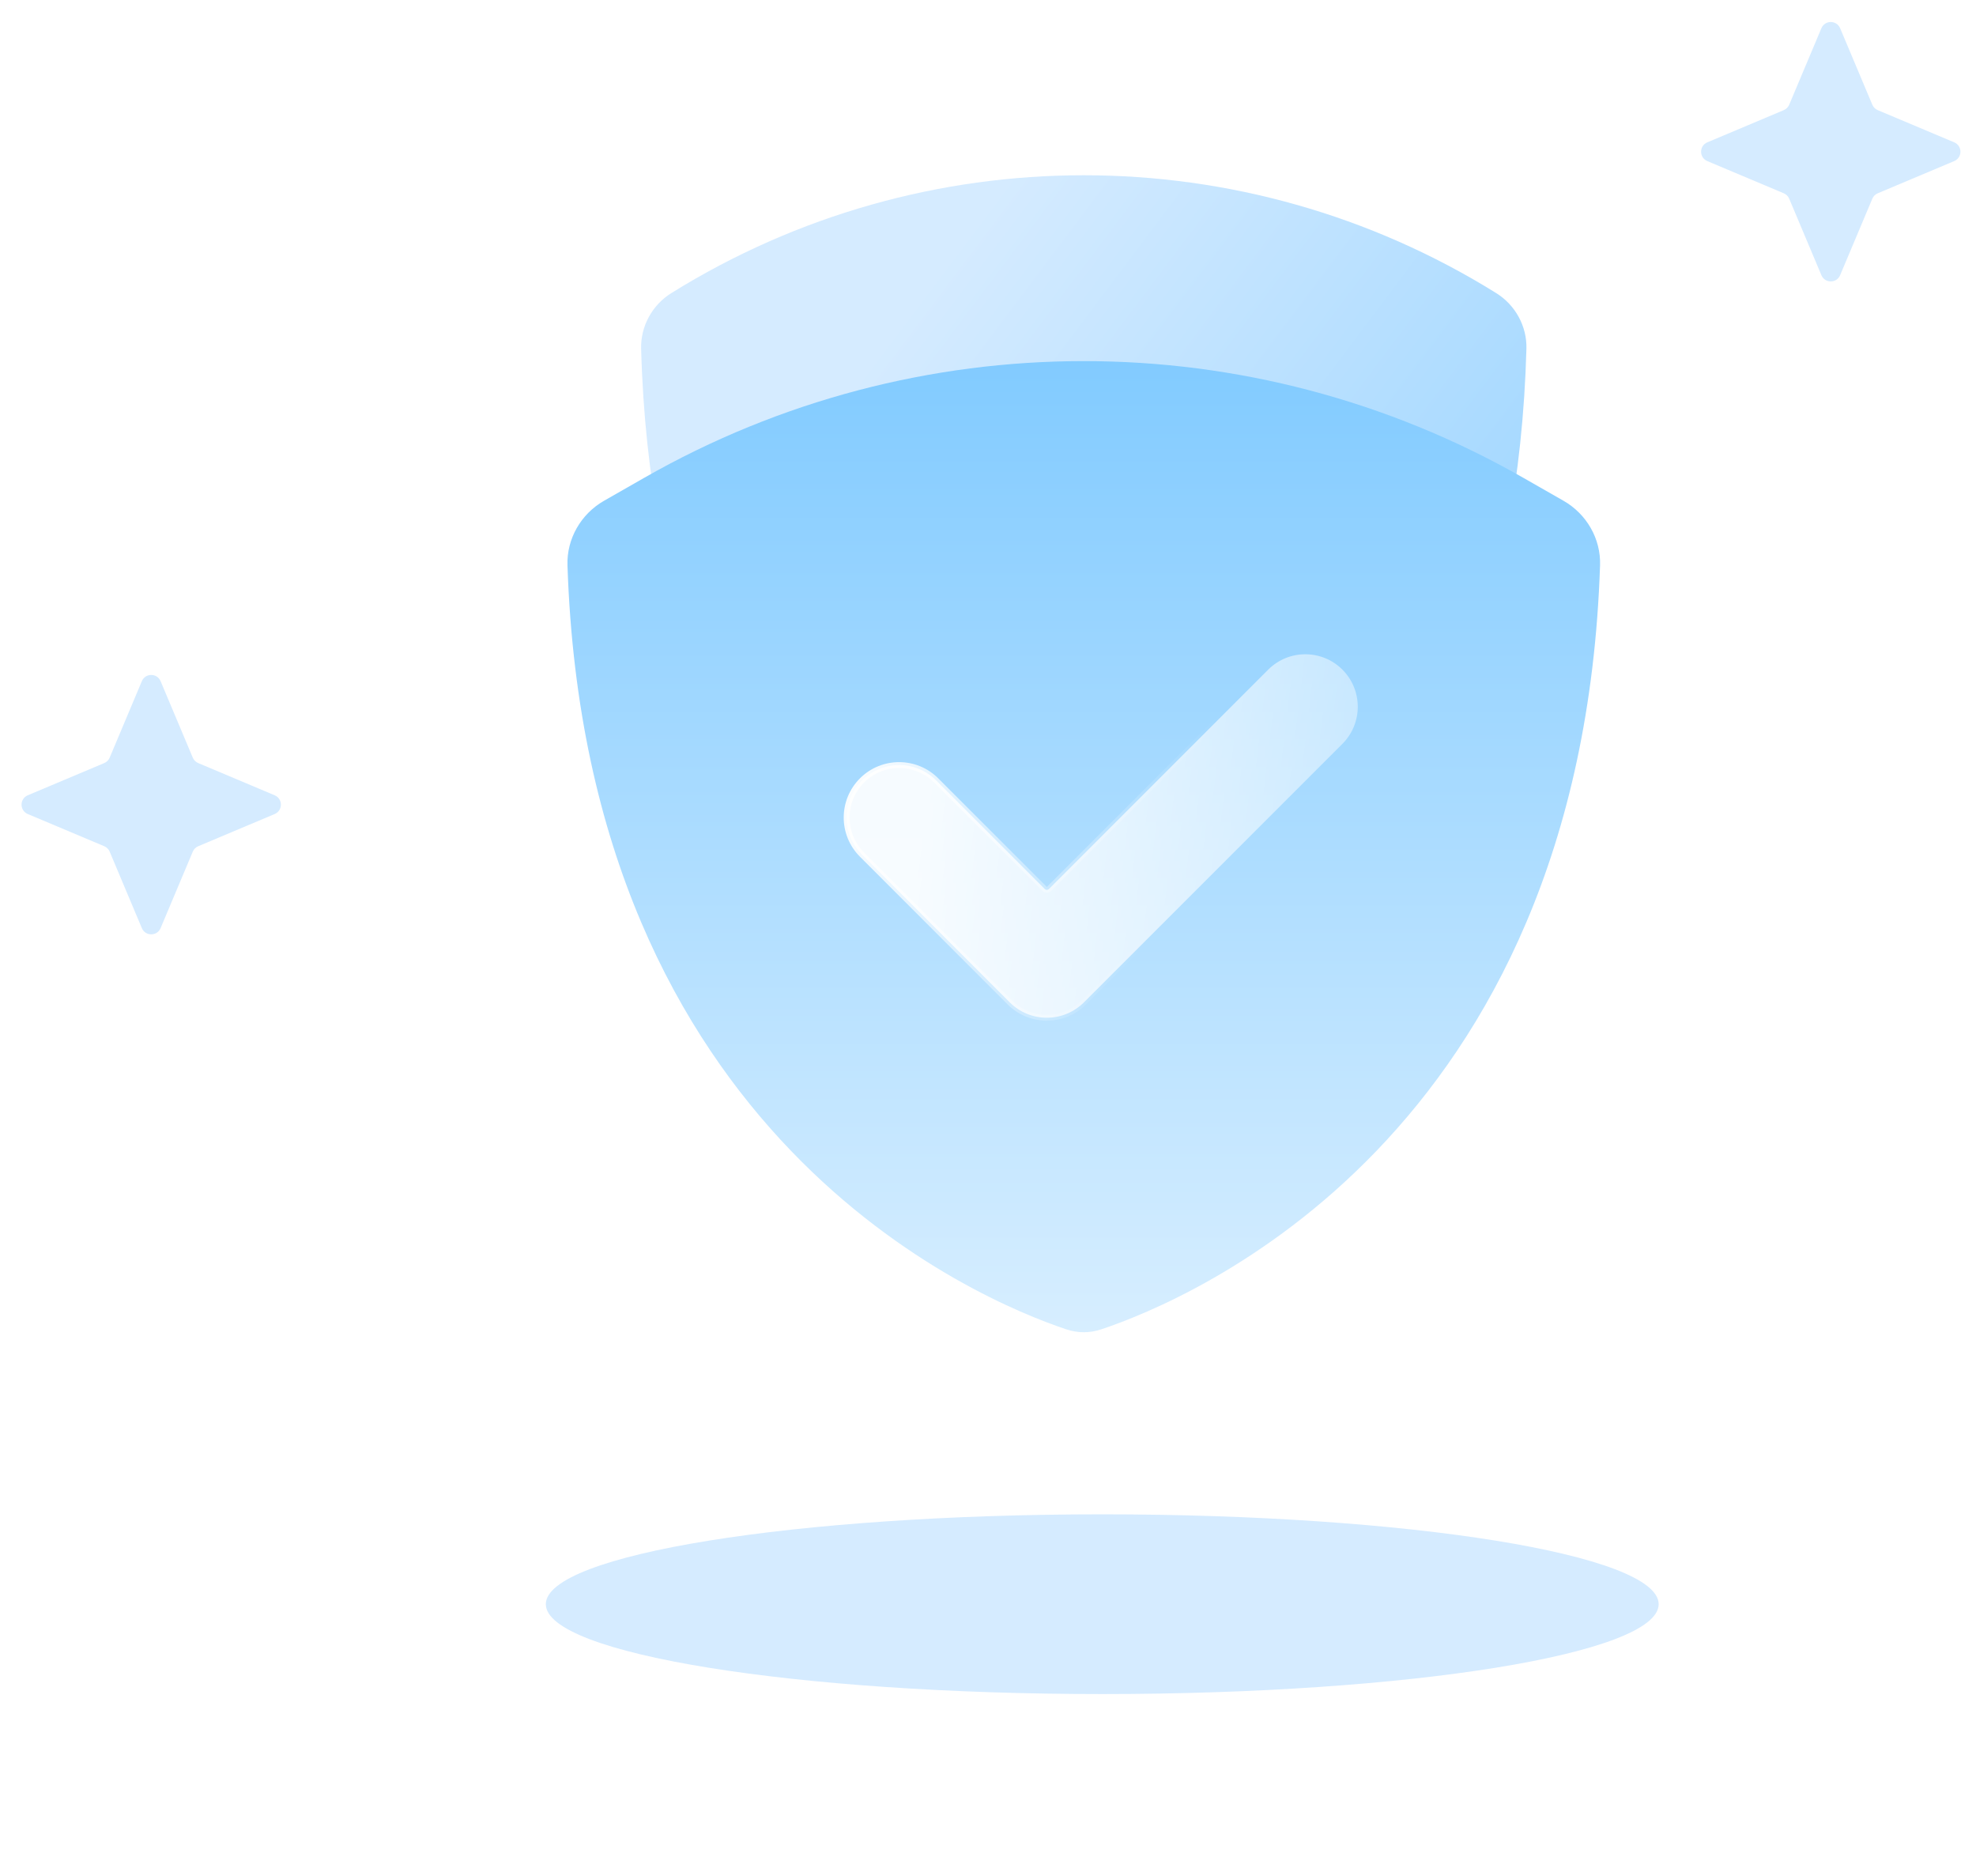
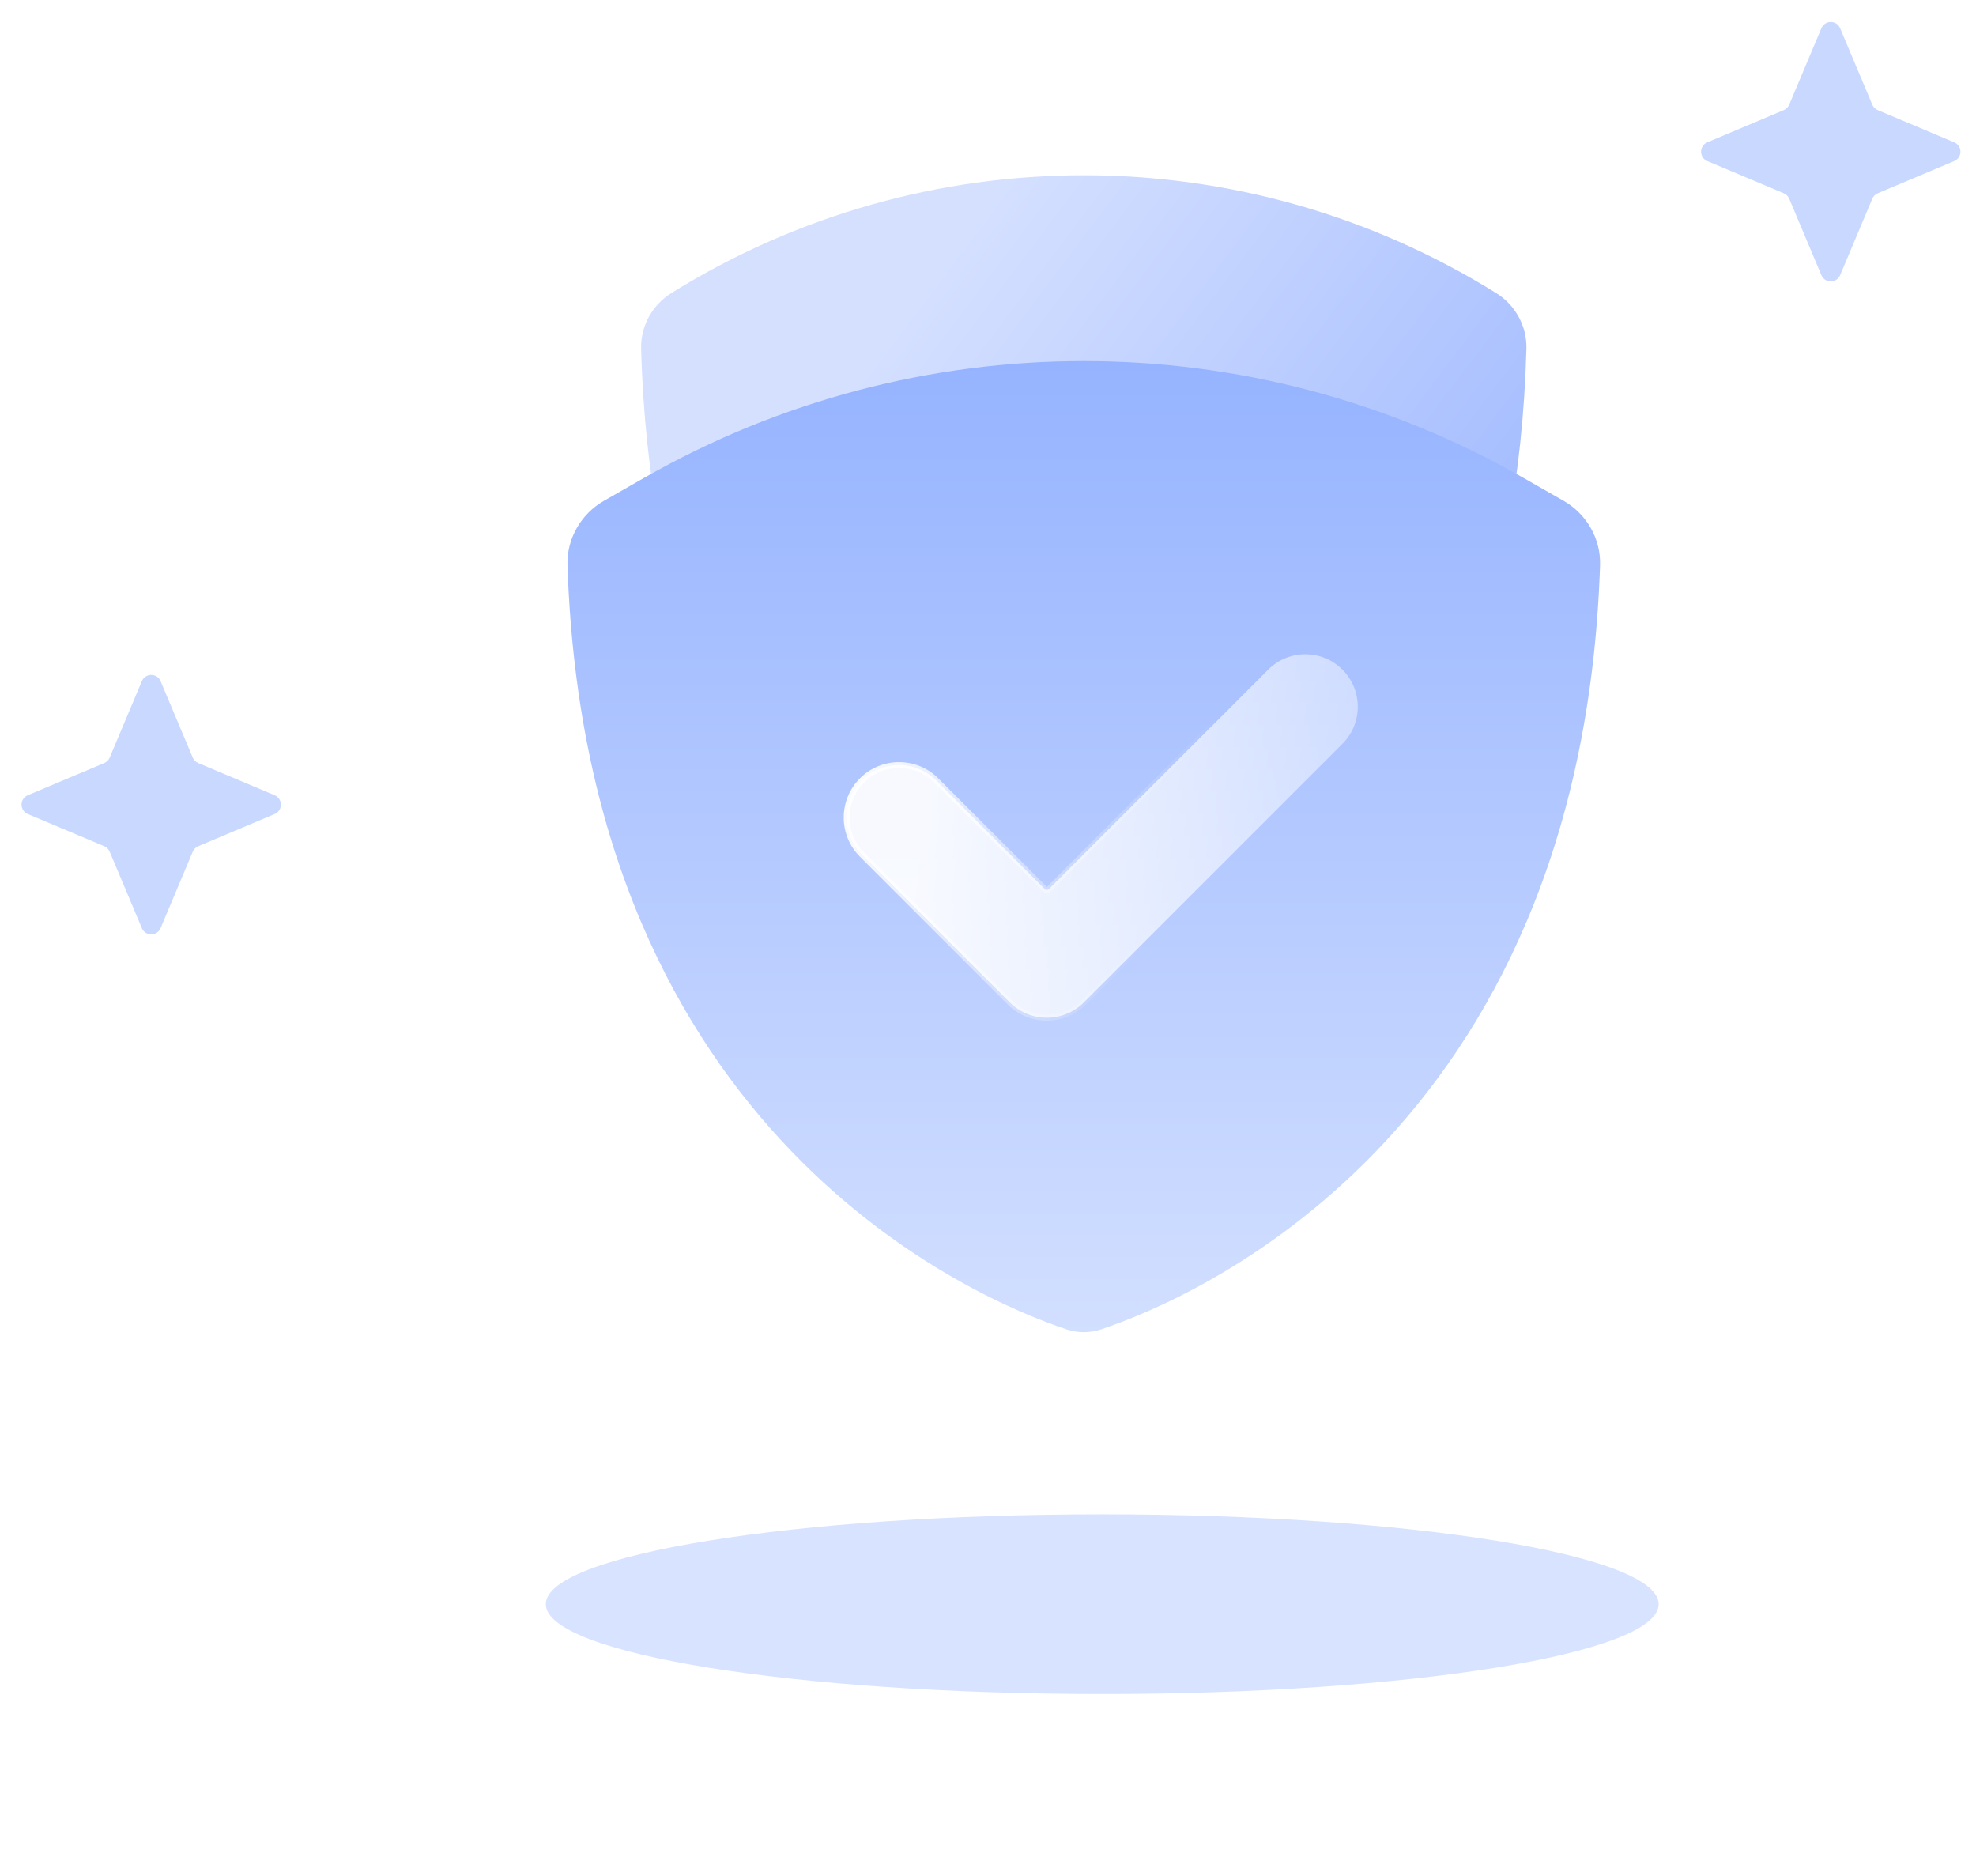
<svg xmlns="http://www.w3.org/2000/svg" width="98" height="93" viewBox="0 0 98 93" fill="none">
-   <path d="M54.701 52.764C58.825 51.207 74.987 43.448 75.703 17.291C75.733 16.177 75.152 15.123 74.205 14.534C61.682 6.742 45.818 6.742 33.294 14.534C32.348 15.123 31.767 16.177 31.797 17.291C32.512 43.448 48.675 51.207 52.799 52.764C53.415 52.996 54.085 52.996 54.701 52.764Z" fill="url(#paint0_linear_3366_7027)" />
-   <path d="M31.942 23.697L29.955 24.832C28.814 25.485 28.101 26.715 28.144 28.029C29.08 56.385 48.51 64.455 52.882 65.915C53.456 66.107 54.043 66.107 54.618 65.915C58.989 64.455 78.419 56.385 79.355 28.029C79.398 26.715 78.686 25.485 77.544 24.832L75.557 23.697C62.044 15.975 45.455 15.975 31.942 23.697Z" fill="url(#paint1_linear_3366_7027)" />
-   <path d="M51.815 44.082C51.842 44.109 51.879 44.124 51.918 44.124C51.956 44.124 51.993 44.109 52.021 44.082L62.898 33.204C63.914 32.188 65.561 32.188 66.577 33.204C67.593 34.22 67.593 35.867 66.577 36.883L53.757 49.703C53.269 50.191 52.608 50.465 51.918 50.465C51.228 50.465 50.566 50.191 50.078 49.703L42.752 42.377C41.736 41.361 41.736 39.714 42.752 38.698C43.768 37.682 45.416 37.682 46.431 38.698L51.815 44.082Z" fill="url(#paint2_linear_3366_7027)" fill-opacity="0.9" stroke="url(#paint3_linear_3366_7027)" stroke-width="0.291" stroke-linecap="round" stroke-linejoin="round" />
-   <ellipse cx="54.666" cy="79.544" rx="27.596" ry="4.456" fill="#D5EBFF" />
-   <path d="M7.035 33.776C7.208 33.365 7.792 33.365 7.965 33.776L9.561 37.568C9.613 37.689 9.709 37.786 9.831 37.837L13.622 39.434C14.034 39.607 14.034 40.19 13.622 40.364L9.831 41.96C9.709 42.011 9.613 42.108 9.561 42.229L7.965 46.021C7.792 46.432 7.208 46.432 7.035 46.021L5.439 42.229C5.388 42.108 5.291 42.011 5.17 41.96L1.378 40.364C0.966 40.19 0.966 39.607 1.378 39.434L5.17 37.837C5.291 37.786 5.388 37.689 5.439 37.568L7.035 33.776Z" fill="#D5EBFF" />
-   <path d="M90.332 1.401C90.505 0.989 91.089 0.989 91.262 1.401L92.858 5.192C92.909 5.313 93.006 5.41 93.128 5.461L96.919 7.058C97.331 7.231 97.331 7.814 96.919 7.988L93.128 9.584C93.006 9.635 92.909 9.732 92.858 9.853L91.262 13.645C91.089 14.056 90.505 14.056 90.332 13.645L88.736 9.853C88.684 9.732 88.588 9.635 88.466 9.584L84.675 7.988C84.263 7.814 84.263 7.231 84.675 7.058L88.466 5.461C88.588 5.41 88.684 5.313 88.736 5.192L90.332 1.401Z" fill="#D5EBFF" />
+   <path d="M54.701 52.763C58.825 51.206 74.987 43.447 75.703 17.29C75.733 16.176 75.152 15.122 74.205 14.534C61.681 6.741 45.818 6.741 33.294 14.534C32.348 15.122 31.766 16.176 31.797 17.29C32.512 43.447 48.675 51.206 52.799 52.763C53.414 52.995 54.085 52.995 54.701 52.763Z" fill="url(#paint0_linear_21_2858)" />
+   <path d="M31.942 23.696L29.955 24.831C28.814 25.483 28.101 26.714 28.144 28.028C29.08 56.384 48.51 64.454 52.882 65.914C53.456 66.106 54.043 66.106 54.618 65.914C58.989 64.454 78.419 56.384 79.355 28.028C79.398 26.714 78.686 25.483 77.544 24.831L75.557 23.696C62.044 15.974 45.455 15.974 31.942 23.696Z" fill="url(#paint1_linear_21_2858)" />
+   <path d="M51.815 44.081C51.842 44.108 51.879 44.123 51.918 44.123C51.956 44.123 51.993 44.108 52.021 44.081L62.898 33.203C63.914 32.187 65.561 32.187 66.577 33.203C67.593 34.219 67.593 35.866 66.577 36.882L53.757 49.702C53.269 50.19 52.608 50.464 51.918 50.464C51.228 50.464 50.566 50.19 50.078 49.702L42.752 42.377C41.736 41.361 41.736 39.713 42.752 38.697C43.768 37.681 45.416 37.681 46.431 38.697L51.815 44.081Z" fill="url(#paint2_linear_21_2858)" fill-opacity="0.9" stroke="url(#paint3_linear_21_2858)" stroke-width="0.291" stroke-linecap="round" stroke-linejoin="round" />
+   <ellipse cx="54.666" cy="79.543" rx="27.596" ry="4.456" fill="#D8E3FF" />
+   <path d="M7.035 33.776C7.208 33.364 7.792 33.364 7.965 33.776L9.561 37.567C9.613 37.688 9.709 37.785 9.831 37.836L13.622 39.432C14.034 39.606 14.034 40.189 13.622 40.363L9.831 41.959C9.709 42.01 9.613 42.107 9.561 42.228L7.965 46.02C7.792 46.431 7.208 46.431 7.035 46.02L5.439 42.228C5.388 42.107 5.291 42.01 5.17 41.959L1.378 40.363C0.966 40.189 0.966 39.606 1.378 39.432L5.17 37.836C5.291 37.785 5.388 37.688 5.439 37.567L7.035 33.776Z" fill="#C9D8FF" />
+   <path d="M90.332 1.4C90.505 0.988 91.089 0.988 91.262 1.4L92.858 5.191C92.909 5.312 93.006 5.409 93.128 5.46L96.919 7.057C97.331 7.23 97.331 7.813 96.919 7.987L93.128 9.583C93.006 9.634 92.909 9.731 92.858 9.852L91.262 13.644C91.089 14.055 90.505 14.055 90.332 13.644L88.736 9.852C88.684 9.731 88.588 9.634 88.466 9.583L84.675 7.987C84.263 7.813 84.263 7.23 84.675 7.057L88.466 5.46C88.588 5.409 88.684 5.312 88.736 5.191L90.332 1.4Z" fill="#C9D8FF" />
  <defs>
-     <linearGradient id="paint0_linear_3366_7027" x1="41.548" y1="20.029" x2="89.311" y2="55.976" gradientUnits="userSpaceOnUse">
-       <stop stop-color="#D5EBFF" />
-       <stop offset="1" stop-color="#76C6FF" />
+     <linearGradient id="paint0_linear_21_2858" x1="41.548" y1="20.028" x2="89.311" y2="55.975" gradientUnits="userSpaceOnUse">
+       <stop stop-color="#D5E0FF" />
+       <stop offset="1" stop-color="#769BFF" />
    </linearGradient>
-     <linearGradient id="paint1_linear_3366_7027" x1="53.75" y1="11.235" x2="53.75" y2="66.179" gradientUnits="userSpaceOnUse">
-       <stop stop-color="#76C6FF" />
-       <stop offset="1" stop-color="#D7EEFF" />
+     <linearGradient id="paint1_linear_21_2858" x1="53.75" y1="11.234" x2="53.75" y2="66.178" gradientUnits="userSpaceOnUse">
+       <stop stop-color="#8DADFF" />
+       <stop offset="1" stop-color="#D2DFFF" />
    </linearGradient>
-     <linearGradient id="paint2_linear_3366_7027" x1="45.852" y1="39.279" x2="85.915" y2="44.014" gradientUnits="userSpaceOnUse">
+     <linearGradient id="paint2_linear_21_2858" x1="45.852" y1="39.278" x2="85.915" y2="44.013" gradientUnits="userSpaceOnUse">
      <stop stop-color="white" />
      <stop offset="1" stop-color="white" stop-opacity="0" />
    </linearGradient>
-     <linearGradient id="paint3_linear_3366_7027" x1="42.574" y1="34.909" x2="58.963" y2="40.372" gradientUnits="userSpaceOnUse">
+     <linearGradient id="paint3_linear_21_2858" x1="42.574" y1="34.908" x2="58.963" y2="40.371" gradientUnits="userSpaceOnUse">
      <stop stop-color="white" />
      <stop offset="1" stop-color="white" stop-opacity="0" />
    </linearGradient>
  </defs>
</svg>
